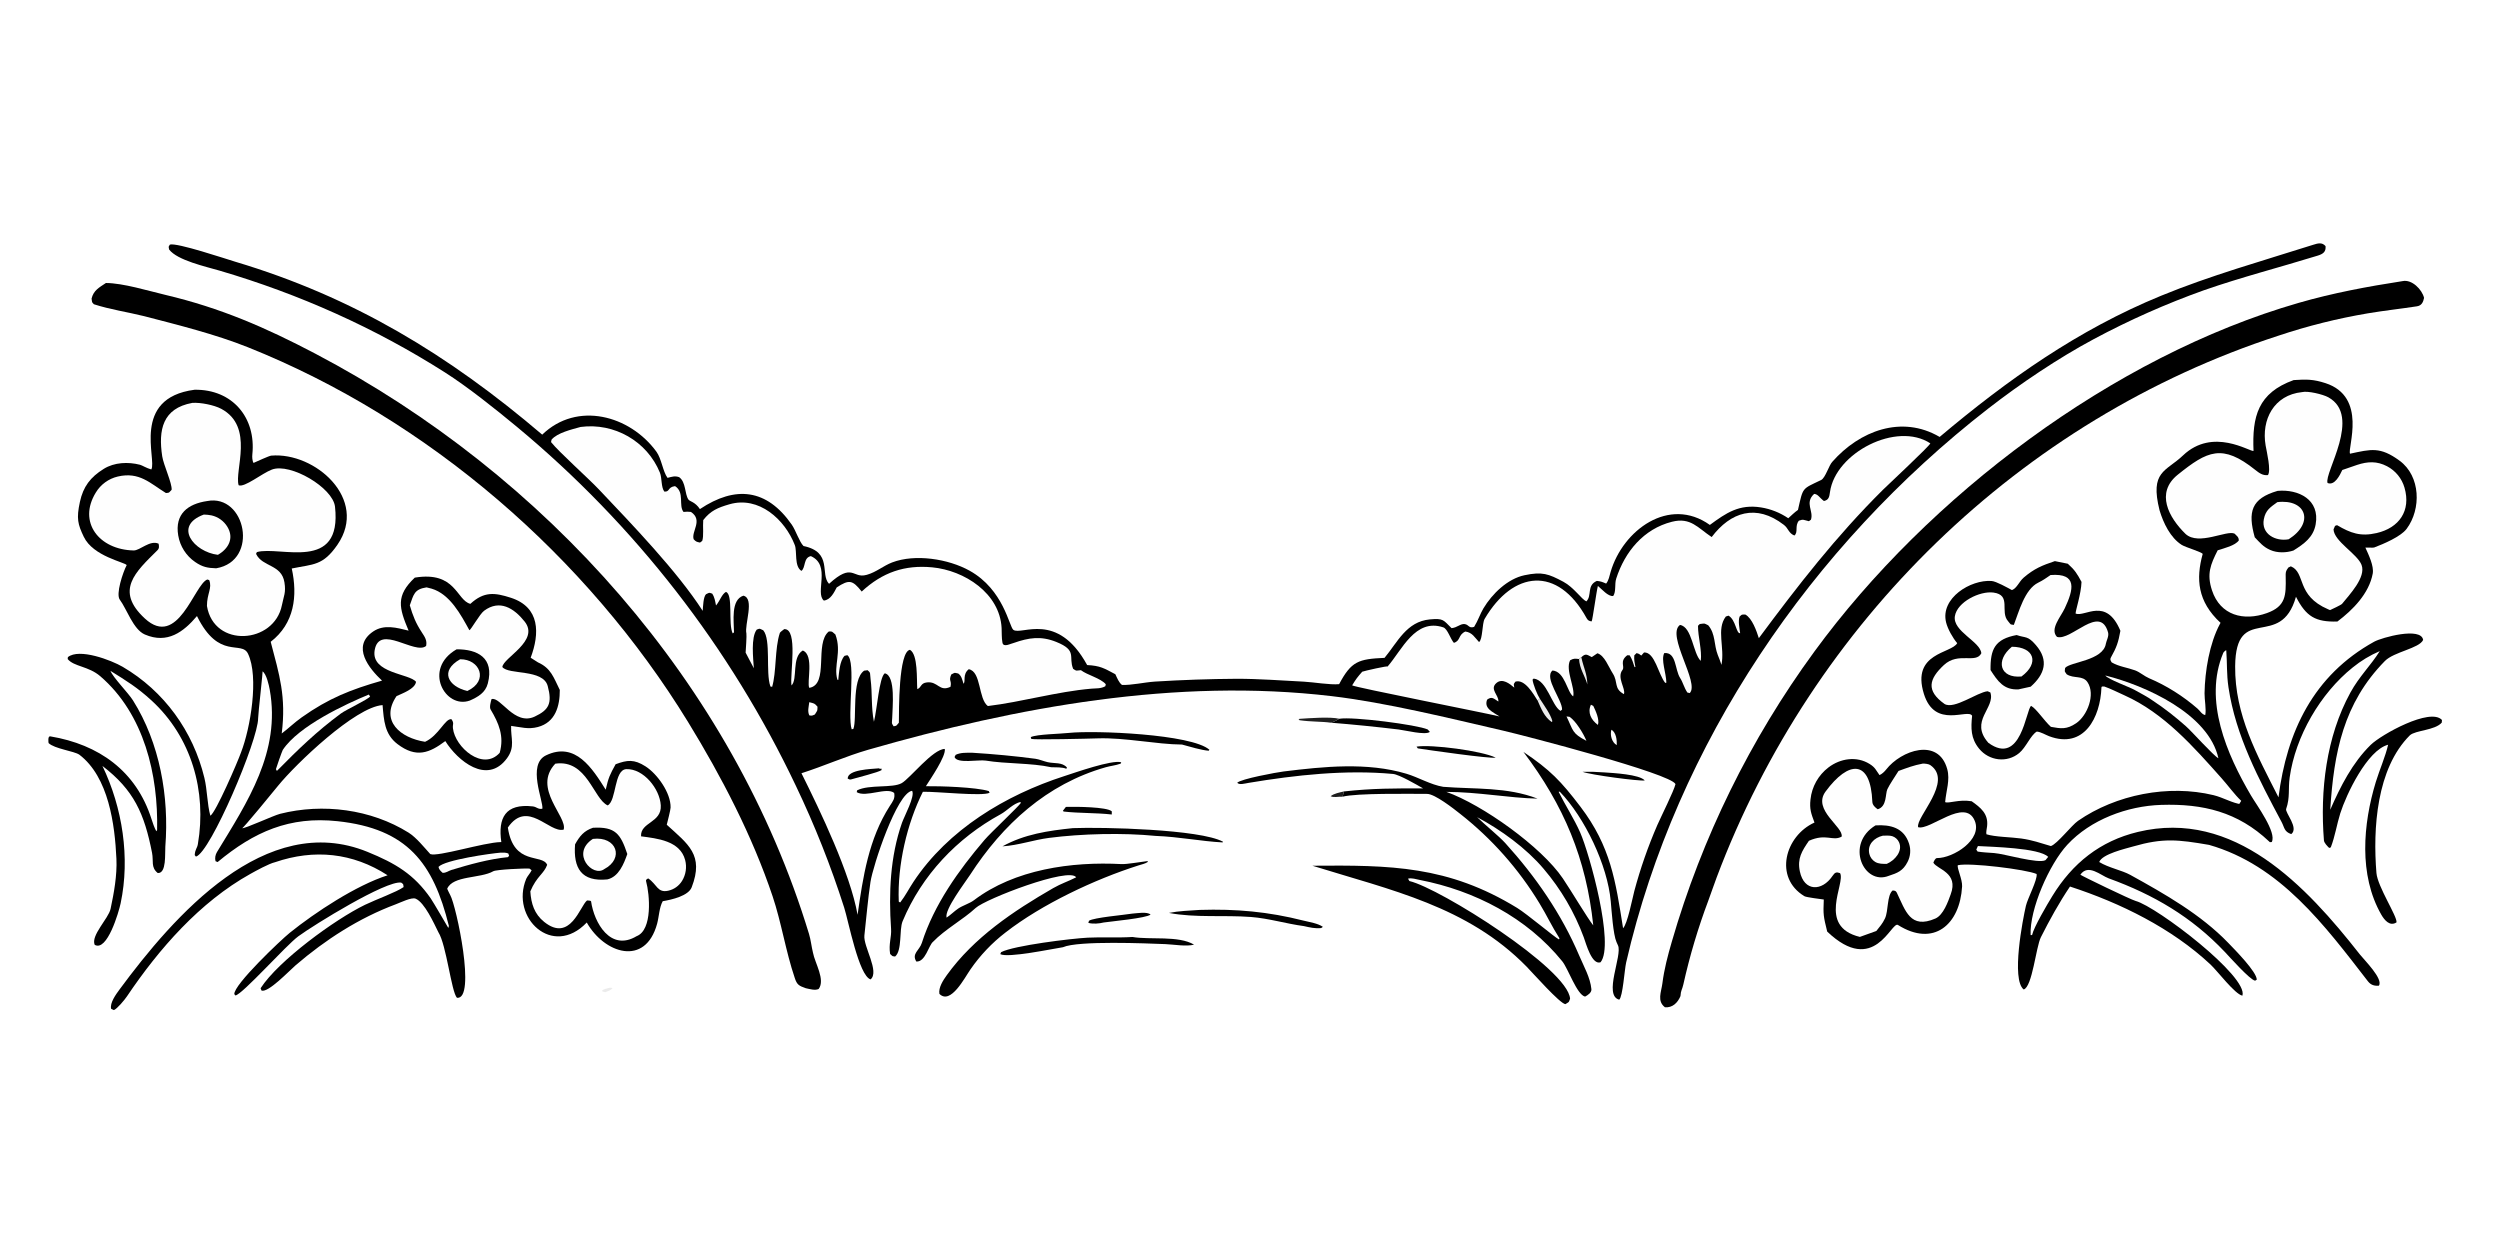
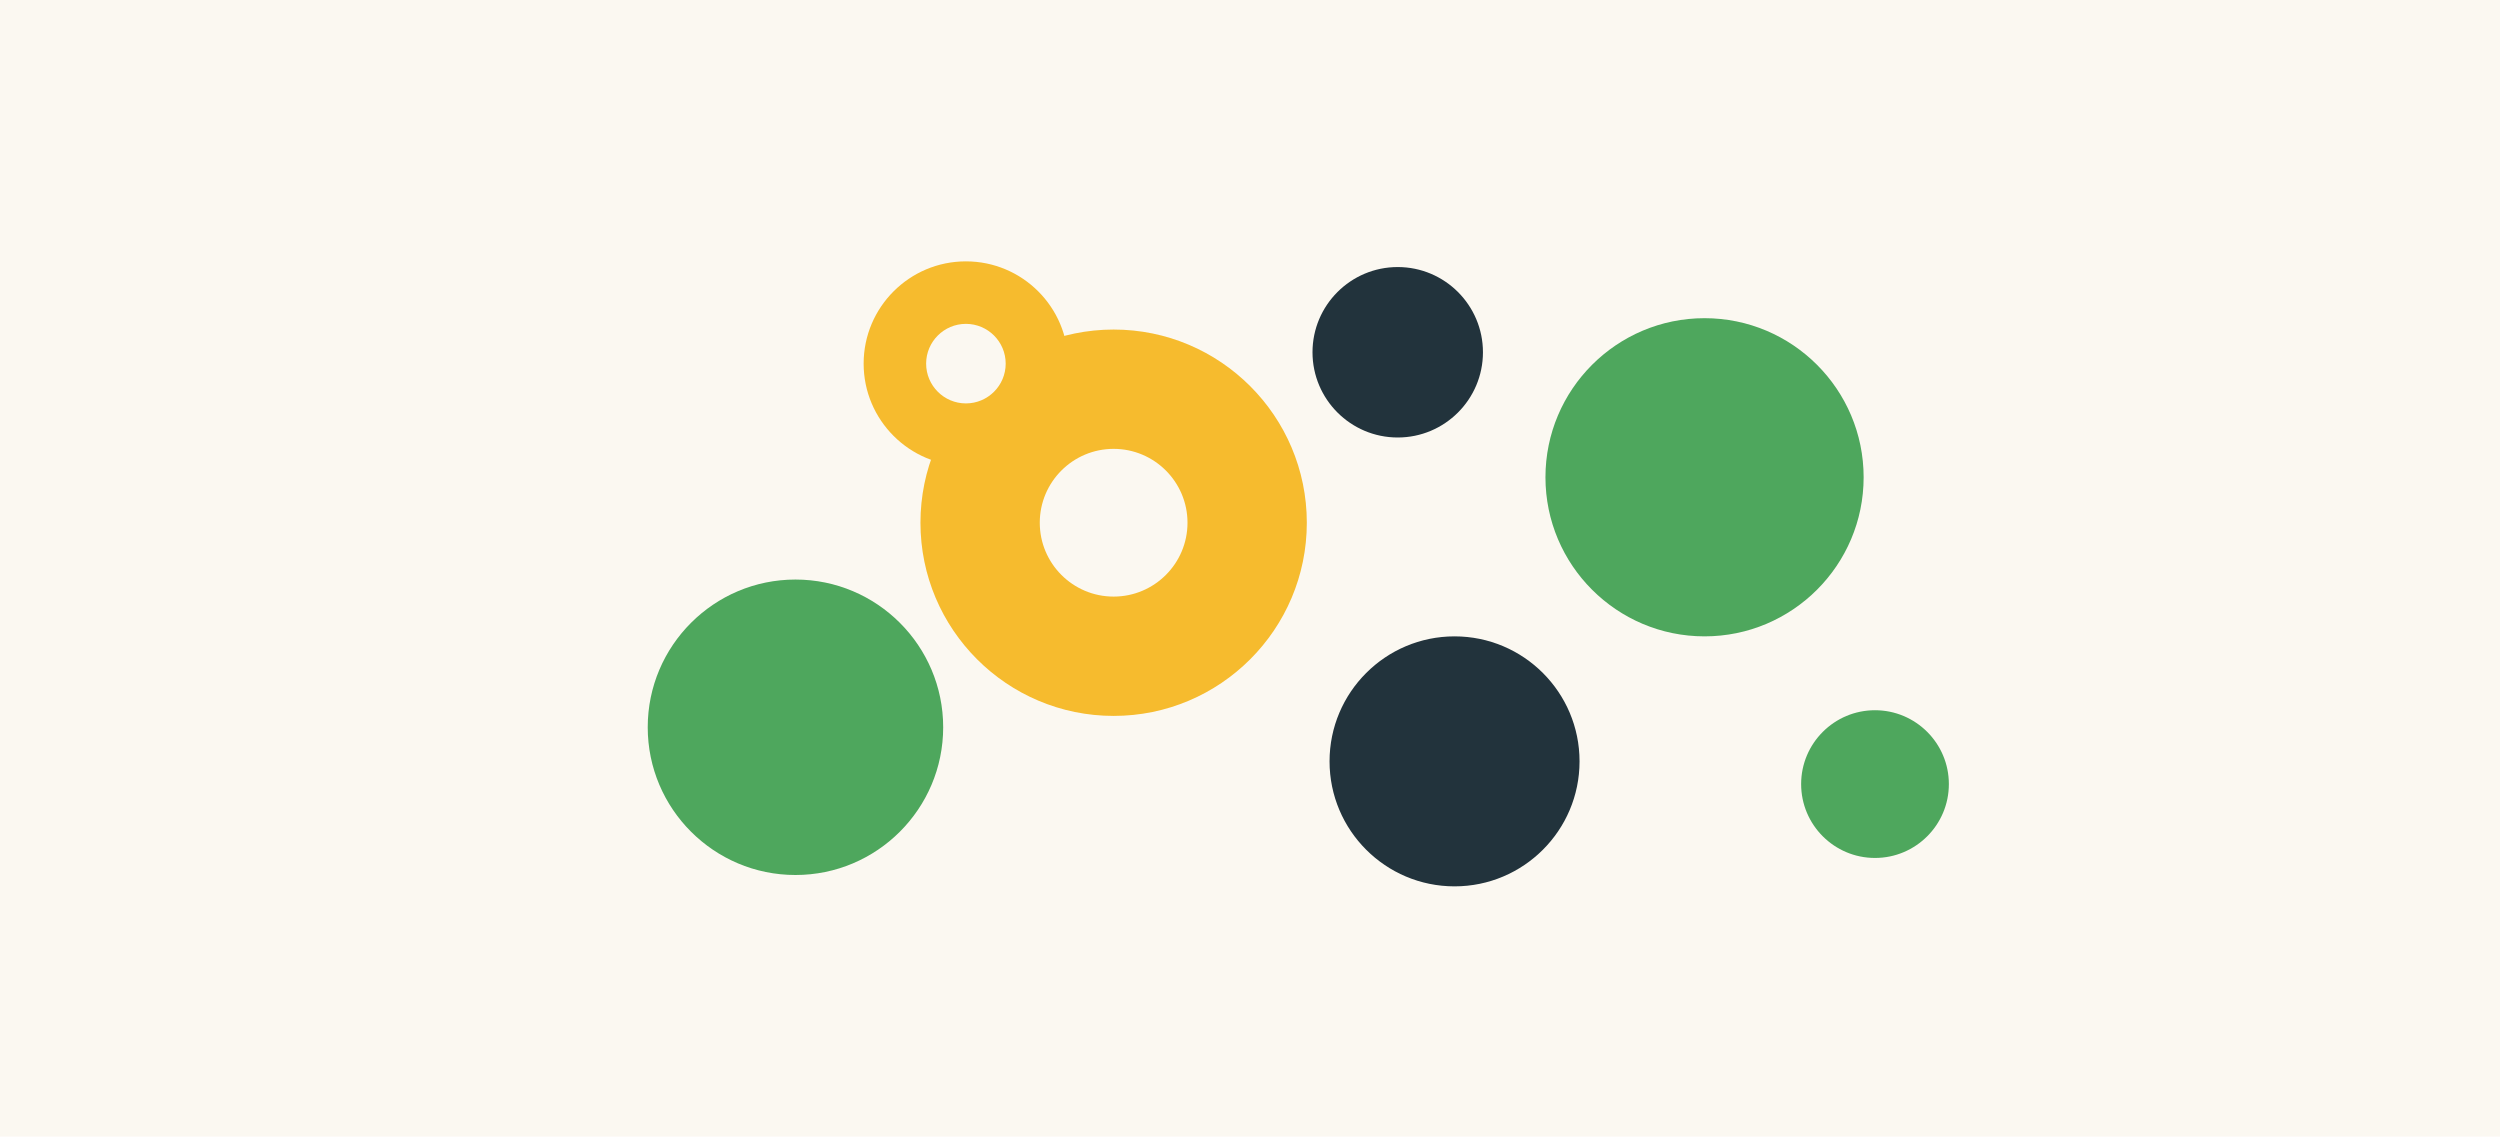
- <svg xmlns="http://www.w3.org/2000/svg" width="2048" height="1024" viewBox="0 0 2048 1024">
-   <path d="M1588.96 357.935C1644.74 310.947 1702.29 270.207 1770.33 242.287C1810.89 225.641 1853.12 213.81 1894.88 200.554C1898.9 199.277 1902.2 198.316 1905.09 201.611C1905.55 206.23 1903.09 208.046 1898.76 209.387C1867.65 219.004 1836.37 226.999 1805.58 237.726C1774.55 248.806 1744.38 262.183 1715.33 277.747C1686.18 293.33 1654.9 314.397 1628.66 334.782C1484 447.171 1373.37 609.174 1332.14 788.489C1330.77 794.459 1329.4 816.551 1326.45 818.938C1313.27 815.502 1329.23 782.483 1325.46 774.479C1325.04 773.574 1324.64 772.665 1324.24 771.752C1321.48 765.559 1320.24 746.206 1319.53 738.357C1316.9 708.858 1298.3 669.843 1277.77 648.538L1276.84 648.67C1282.16 659.495 1289.64 670.966 1294.5 682.017C1302.13 699.336 1322.89 774.101 1311.16 788.302C1304.07 790.754 1299.37 773.266 1297.42 767.851C1289.85 747.375 1278.73 728.391 1264.58 711.769C1250.3 694.843 1229.47 679.747 1210.03 669.399C1216.47 675.706 1227.77 684.788 1233.1 690.632C1258 718.079 1279.19 748.696 1293.73 782.901C1297.42 791.59 1302.78 800.857 1303.68 810.354C1303.94 813.157 1300.65 815.31 1298.48 816.417C1291.83 814.96 1284.65 793.501 1279.83 787.541C1250.84 751.692 1208.01 729.599 1163.2 720.873C1159.98 720.247 1156.5 719.007 1153.45 719.788L1154.58 721.743C1179.88 727.74 1284.61 793.804 1286.21 818.14C1284.89 821.596 1285.81 820.377 1282.38 822.598C1277.92 822.239 1255.73 797.106 1250.57 791.845C1202.12 742.386 1139.56 729.241 1075.08 709.197C1139.21 708.674 1186.21 709.103 1242.85 743.771C1250.99 748.756 1273.71 767.943 1277.11 769.591L1277.52 768.678C1271.33 759.011 1267.02 749.614 1261.16 740.049C1244.1 711.907 1222.11 687.075 1196.23 666.751C1190.61 662.274 1175.39 650.378 1169.11 650.365C1154.09 650.333 1111.53 649.649 1099.83 652.646L1101 648.336C1124.4 645.778 1142.28 645.816 1165.79 645.845C1160.8 642.995 1146.24 634.49 1141.17 634.02C1102.29 630.424 1061.38 634.908 1022.95 641.311C1019.23 641.931 1015.46 643.191 1013.51 641.265C1016.27 638.124 1045.9 632.684 1051.47 631.997C1084.34 627.942 1119.98 624.236 1152.16 633.854C1161.89 636.762 1172.09 642.905 1182.28 644.56C1208.34 646.632 1234.46 644.539 1259.57 654.241C1235.6 653.678 1211.55 648.826 1184.85 648.705C1214.36 659.213 1262.71 693.64 1280.27 719.586C1286.92 729.406 1300.37 752.036 1305.2 758.087C1299.42 703.316 1281.22 660.018 1247.99 615.966C1269.85 630.639 1278.81 639.951 1294.71 660.877C1319.52 693.526 1323.45 721.46 1329.62 760.38C1333.15 757.132 1337.28 735.886 1338.83 729.95C1343.77 711.494 1350.07 693.43 1357.68 675.905C1360.77 668.876 1371.32 647.801 1372.56 642.35C1369.16 633.815 1248.75 602.567 1231.38 598.552C1187.5 588.407 1135.51 575.543 1090.87 570.271C963.645 555.246 833.385 579.117 711.34 614.164C693.032 619.441 674.758 627.618 656.553 633.438C672.047 664.549 696.559 715.519 702.523 749.389C706.953 718.368 711.59 687.297 728.895 660.301C731.341 656.486 733.404 654.214 732.516 649.588C726.474 644.536 709.343 653.527 701.837 648.953L702.167 647.436C712.001 642.451 731.181 645.846 738.71 641.522C745.513 637.616 764.2 613.572 773.97 613.532C775.074 619.518 762.141 638.22 758.482 644.056C770.16 643.898 799.58 644.827 810.006 648.047L810.691 649.441C804.792 652.512 767.297 648.319 756.022 648.626C743.008 674.633 735.08 708.599 736.263 738.413C736.284 738.937 736.998 739.047 737.482 739.257C741.783 733.686 744.475 728.198 748.297 722.424C776.614 679.645 823.735 651.322 871.809 635.811C880.867 632.888 910.83 622.271 918.503 624.449L918.1 625.545C913.64 627.155 910.221 627.281 905.865 628.518C857.577 642.229 821.391 675.398 794.637 716.75C790.5 723.144 773.559 745.167 775.433 751.723C778.89 749.434 781.589 746.602 784.895 744.329C788.545 741.818 794.4 740.086 797.793 737.506C831.124 712.165 877.866 705.675 918.784 707.867C922.967 708.091 934.785 706.001 940.004 705.404L940.367 706.057C938.161 707.545 935.267 708.124 932.714 708.935C896.908 720.308 853.542 740.674 823.631 763.958C812.573 772.469 802.909 782.652 794.988 794.14C790.343 800.734 778.788 823.439 769.561 814.178C768.646 809.085 772.657 802.971 775.668 798.787C797.843 767.977 830.263 746.292 862.735 727.576C869.345 723.767 875.266 721.972 881.594 718.699C875.995 709.961 807.276 736.385 799.255 743.822C789.104 753.235 774.142 761.293 764.337 771.526C760.843 774.265 758.068 788.246 750.646 787.68C746.63 781.233 753.242 778.512 755.16 772.47C765.088 741.205 785.39 712.808 806.503 688.069C811.468 682.217 834.57 660.652 836.464 657.527L835.217 656.929L836.323 656.877C829.775 658.286 825.302 664 819.676 667.067C783.978 686.525 755.124 716.993 739.415 754.685C736.499 761.681 739.191 778.671 733.266 783.585C730.504 783.19 731.568 783.606 729.194 781.498C727.824 773.217 730.449 767.864 729.969 760.88C727.969 731.772 729.198 701.822 738.891 674.083C740.795 668.633 749.829 652.145 747.193 647.821C734.759 649.508 715.14 709.029 713.094 722.503C711.07 735.829 709.625 752.588 708.108 766.33C707.114 775.33 720.759 795.973 713.176 802.323C703.565 799.39 695.066 754.526 691.582 743.597C680.686 709.453 667.459 676.097 651.995 643.764C598.127 530.259 520.126 429.884 423.442 349.65C406.228 335.392 383.326 317.057 364.492 305.075C307.085 268.555 245.171 240.905 179.916 221.711C168.716 218.416 145.279 213.309 138.542 204.402C138.08 201.578 137.84 202.637 139.183 200.368C144.945 198.601 184.997 212.1 192.735 214.411C289.347 243.267 367.591 290.784 444.185 356.064C472.661 328.463 515.967 340.2 537.717 370C541.948 375.797 542.941 386.136 546.832 391.464C550.52 390.559 552.773 389.641 556.34 390.881C562.021 394.851 560.826 404.707 563.966 409.228C565.106 410.868 569.454 411.087 573.365 417.049C602.44 397.631 628.054 400.345 648.574 429.726C651.932 434.533 654.748 443.783 658.227 447.305C682.361 452.31 671.604 470.425 679.143 478.275C698.667 460.486 698.364 474.149 709.739 470.967L710.335 470.806C717.751 468.731 723.689 463.48 730.805 460.756C749.709 453.521 776.898 457.847 794.236 467.481C822.298 483.073 826.701 513.387 830.129 515.955C836.662 520.85 866.093 500.068 890.595 544.811C901.391 545.392 904.37 547.393 913.693 552.329C915.142 555.366 916.528 559.1 919.097 561.071C926.831 561.443 937.311 558.948 946.105 558.355C968.386 556.969 990.702 556.203 1013.03 556.057C1031.17 556.029 1049.91 557.489 1068.04 558.405C1076.17 558.816 1089.58 561.199 1097.01 560.46C1107.01 541.666 1112.82 539.879 1134.22 538.916C1144.88 526.051 1152.21 509.201 1171.32 507.422C1182.65 506.367 1182.29 507.937 1189.12 514.589C1193.94 514.097 1196.39 510.769 1199.92 511.254C1203.3 511.717 1203.33 515.071 1207.62 513.517C1210.87 508.288 1212.57 502.787 1215.22 498.373C1222.36 486.485 1234.93 474.161 1248.89 471.223C1263.46 468.156 1268.52 470.088 1280.7 476.579C1289.36 481.193 1295.49 490.858 1299.54 492.657C1304.38 487.906 1299.57 479.639 1308.15 475.87C1311.74 476.299 1312.47 476.682 1315.75 478.081C1317.91 475.386 1318.45 471.837 1319.41 468.551C1329.36 434.405 1367.28 406.174 1400.71 430.027C1414.13 420.143 1424.76 412.854 1442.63 415.679C1450.63 416.969 1458.25 419.995 1464.95 424.546C1467.28 422.437 1470.38 419.444 1472.89 417.733C1477.23 398.721 1475.94 400.921 1491.86 393.233C1495.37 391.538 1498.22 381.165 1501.09 378.24C1523.26 353.055 1557.79 339.662 1588.96 357.935Z" />
-   <path fill="#FEFEFE" d="M475.663 349.756C503.054 346.139 530.09 361.369 540.613 387.245C542.369 391.563 541.495 399.401 544.272 402.737C548.963 402.966 546.754 399.083 553.003 398.226C561.053 403.383 555.663 414.069 559.947 419.381C562.604 419.101 563.377 419.115 566.038 419.376C576.165 426.215 566.097 435.373 568.256 441.773C570.218 443.828 570.641 443.884 573.447 444.476L575.251 443.12C576.655 439.222 575.605 431.406 576.085 426.061C582.094 418.35 587.953 415.886 597.572 413.102C621.652 406.13 642.967 425.506 651.096 446.506C653.128 451.755 650.482 463.897 656.509 467.671C660.143 464.986 657.984 456.883 664.258 455.571C681.056 463.095 667.34 485.761 674.911 491.997C680.448 491.28 683.133 485.604 685.459 481.187C695.678 474.579 698.307 475.073 705.909 484.599C722.955 468.776 741.216 462.667 763.583 464.755C790.098 467.23 819.025 486.035 820.516 514.425C820.725 518.415 820.459 522.544 821.209 526.479C822.021 530.741 828.005 527.142 830.388 526.724C842.876 522.332 852.754 520.807 865.353 525.887C882.752 532.902 875.082 537.948 879.115 547.892C882.154 549.95 881.136 549.373 885.485 549.01C890.672 553.012 901.441 555.462 905.862 560.516L905.492 562.158C901.748 564.258 898.095 563.807 893.893 564.171C865.687 566.617 837.048 575.026 809.24 578.386C801.321 572.493 803.945 550.066 793.602 548.221C788.271 552.458 791.334 558.192 789.309 560.107C788.261 556.826 787.726 553.652 784.978 551.745C781.286 550.982 782.802 550.808 779.28 552.526C776.86 558.114 779.838 557.115 778.657 562.62C769.434 567.018 768.478 557.995 759.371 559.017C753.867 559.634 755.019 563.24 751.429 564.532C750.856 556.82 752.149 536.199 745.432 532.328C736 533.876 736.461 582.431 736.358 592.055C733.958 594.745 734.928 594.48 732.051 594.988C730.056 592.04 730.719 592.542 730.89 588.246C731.053 580.074 733.974 553.465 724.815 551.573C720.234 554.85 718.433 581.706 715.924 591.273C713.497 578.927 714.75 568.351 713.149 556.035C712.562 551.517 713.473 551.229 710.741 549.038L707.891 549.419C697.26 556.861 702.275 589.295 699.061 597.144L697.705 597.428C693.972 586.012 701.515 541.761 694.151 536.721L691.852 537.255C687.758 541.671 687.372 551.027 686.699 557.039L685.981 556.802C682.644 545.126 689.774 534.278 684.356 519.781C681.294 517.281 682.227 517.241 679 517.272C666.928 526.9 679.457 560.738 662.973 563.49C660.69 559.28 667.192 536.59 657.627 532.902C648.283 538.482 653.688 556.341 648.397 561.524C646.952 552.583 654.036 514.791 642.438 515.38C641.696 515.91 639.077 517.822 638.856 518.482C634.563 531.289 636.196 550.611 632.456 562.946C631.682 561.586 631.428 563.178 631.073 562.173C627.083 550.894 631.783 523.994 625.256 516.347C621.665 514.736 623.021 514.738 619.962 515.752C614.986 522.006 617.054 539.516 617.545 547.434L610.817 534.637C610.962 532.473 611.792 520.418 611.444 518.93C609.746 511.665 618.455 490.22 608.963 487.983C598.502 491.408 601.261 509.026 601.3 518.038L600.234 518.894C596.366 511.407 600.795 486.772 594.67 484.899C591.218 486.881 589.853 492.107 586.556 496.012C585.815 492.399 585.469 489.357 583.428 486.287C580.311 485.357 581.653 485.299 578.346 486.804C576.086 489.139 575.991 496.769 575.648 500.423C554.85 468.051 517.358 429.156 490.664 400.979C481.767 391.587 457.971 370.404 451.42 362.164L451.828 360.178C456.441 354.576 468.482 351.74 475.663 349.756Z" />
-   <path fill="#FEFEFE" d="M1308.99 479.986C1312.4 482.771 1317.24 488.71 1321.53 488.265C1324.06 484.655 1322.55 478.502 1323.99 474.032C1331.1 451.931 1346.46 433.296 1369.65 427.429C1384.94 423.562 1390.79 432.369 1402.2 439.962C1417.68 419.492 1438.62 412.41 1461.36 429.973C1465.15 432.901 1465.13 436.753 1469.96 438.699C1473.31 436.025 1470.07 430.848 1473.66 426.551C1477.4 425.154 1477.23 425.899 1481.85 426.969L1483.52 425.745C1485.97 418.589 1478.13 411.993 1486.15 404.595C1489.4 404.842 1490.4 407.646 1494.17 410.432C1498.17 409.529 1498.56 407.064 1499.12 403.089C1503.6 370.839 1553.79 345.065 1581.33 363.199C1580.63 365.505 1546.68 397.083 1542.44 401.296C1503.98 439.499 1473 479.453 1440.84 522.783C1439.01 516.981 1435.32 506.394 1429.77 503.432C1426.28 503.557 1427.48 503.049 1425.08 505.1C1423.74 508.836 1424.98 514.568 1425.53 518.7C1422.26 519.312 1422.04 507.716 1415.97 504.334L1413.81 505.052C1405.83 515.583 1413.07 530.362 1410.22 544.658C1409.27 541.585 1408.36 539.462 1407.2 536.527C1403.95 528.306 1405.5 519.404 1399.38 512.235C1395.41 510.31 1396.97 510.718 1392.44 511.202C1391.96 511.681 1391.48 512.159 1391 512.638C1390.96 521.742 1394.35 532.528 1393.27 541.407C1386.91 535.487 1386.2 513.43 1376.23 511.956C1364.69 520.222 1392.64 559.665 1384.21 567.779L1382.28 567.311C1379.59 563.335 1378.63 558.879 1376.45 555.562C1371.91 548.671 1373.48 534.081 1363.37 534.995C1360.5 540.505 1364.89 551.074 1365.09 559.217L1364.16 559.438C1358.52 552.558 1355.66 533.989 1346.79 534.498L1344.54 537.031C1342.82 535.687 1342.75 535.6 1340.68 535.027L1338.82 536.862C1338.5 540.607 1339.06 542.745 1339.73 546.418L1339.04 546.492C1337.86 542.929 1337.08 540.026 1335.03 536.862L1333.08 536.769C1326.42 541.835 1331.32 546.019 1329.12 548.841C1324.25 555.102 1331.98 564.196 1330.31 568.642C1321.75 563.917 1325.86 558.99 1321.14 551.62C1317.72 546.27 1314.48 536.981 1308.6 535.156L1303.98 538.3C1299.78 536.134 1298.99 535.119 1295.42 538.405L1293.56 539.873C1290.24 539.533 1289.2 539.219 1286.22 540.942C1282.2 548.92 1290.51 563.499 1288.76 570.486C1283.74 567.074 1282 550.043 1271.81 549.272C1264.59 555.363 1279.81 573.151 1279.66 581.268L1278.39 582.367C1271.15 578.188 1267.37 557.078 1256.36 555.892L1255.47 556.75C1255.83 560.542 1259.39 569.228 1261.44 572.414L1259.62 573.925C1255.98 568.236 1249.2 556.214 1241.48 558.362C1239.66 560.934 1240.01 559.668 1240.5 563.302C1236.93 560.288 1230.85 555.276 1225.92 559.483C1219.92 564.605 1228.09 569.592 1227.44 574.681C1223.5 572.173 1222.13 570.297 1218.25 573.147C1215.44 580.343 1222.87 583.232 1228.39 586.905C1216.43 583.985 1109.35 562.961 1107.68 561.443C1110.73 556.395 1112.03 554.673 1115.95 550.256C1117.63 549.604 1137.53 545.096 1136.67 546.073C1148.52 532.528 1159.31 506.274 1182.34 513.932C1185.85 515.099 1188.22 523.515 1191.03 526.629C1196.71 524.845 1194.32 520.181 1200.4 517.346C1206.15 518.126 1208.11 522.268 1211.62 525.958C1214.7 523.991 1214.06 510.66 1216.24 506.955C1239.48 467.489 1275.93 463.102 1299.76 506.421C1300.77 508.262 1301.89 508.856 1303.88 509.04C1304.74 507.44 1307.64 485.353 1308.99 479.986Z" />
-   <path fill="#FEFEFE" d="M1283.27 586.909L1285.74 587.204C1290.85 590.512 1297.32 601.155 1299.6 606.896C1287.54 600.629 1288.99 598.621 1283.27 586.909Z" />
-   <path fill="#EBEBEB" d="M1261.44 572.414C1264.75 577.646 1270.35 585.197 1271.72 590.79L1271.16 591.499C1264.99 587.193 1262.56 580.589 1259.62 573.925L1261.44 572.414Z" />
-   <path fill="#FEFEFE" d="M1303.28 577.31L1305.22 578.285C1307.19 582.32 1310.49 589.525 1309.01 593.869C1303.4 589.744 1300.33 583.759 1303.28 577.31Z" />
-   <path fill="#FEFEFE" d="M662.944 575.237C667.13 576.31 667.208 576.055 669.699 578.929C669.561 582.976 669.738 581.653 667.526 585.308C665.377 586.23 665.123 586.516 662.962 586.027C661.382 582.481 662.45 579.534 662.944 575.237Z" />
-   <path fill="#EBEBEB" d="M1295.42 538.405L1295.56 539.033C1297.44 547.527 1300.05 551.415 1300.38 560.777L1300.19 560.117C1297.99 552.947 1293.99 547.805 1293.56 539.873L1295.42 538.405Z" />
-   <path fill="#FEFEFE" d="M1320.07 597.787C1323.99 600.057 1324.64 606.35 1324.46 610.43C1320.43 608.25 1318.74 602.02 1320.07 597.787Z" />
-   <path d="M1878.96 311.368C1889.64 310.644 1895.18 310.701 1904.93 313.839C1939.67 325.019 1922.89 367.021 1925.15 371.672C1942.32 368.034 1949.74 365.651 1965.79 377.446C1983.01 390.108 1983.6 417.024 1971.51 433.226C1966.72 439.638 1952.47 445.659 1944.9 448.513C1944.11 448.81 1939.4 448.471 1937.72 448.612C1940.34 454.353 1944.86 463.742 1943.75 469.83C1940.75 486.209 1927.45 499.645 1914.79 509.166C1896.92 509.645 1889.19 505.198 1880.86 488.856C1868.27 533.292 1831.52 493.293 1831.04 545.783C1830.67 585.669 1849 618.572 1866.54 653.158C1873.31 599.616 1894.99 553.269 1944.93 525.682C1951.16 522.242 1983.5 513.305 1985.03 524.241C1981.83 531.201 1961.14 533.92 1953.69 541.504C1919.71 576.129 1911.91 616.428 1908.93 663.389C1917.25 644.287 1927.1 624.865 1942.11 610.17C1950.68 601.78 1990.92 579.365 2000.45 589.804L2000.29 591.961C1994.75 598.358 1978.83 598.171 1974.2 602.327C1946.81 629.562 1943.8 678.953 1946.78 715.17C1947.7 726.328 1963.99 750.828 1963.22 755.608C1957.78 759.156 1953.38 753.872 1950.71 749.204C1932.19 716.824 1935.75 675.064 1946.28 640.558C1949.25 630.833 1954.24 619.465 1956.35 610.083C1939.3 614.44 1921.97 650.937 1917.13 666.35C1914.31 675.345 1912.89 685.092 1909.38 694.173L1908.05 694.637C1906.53 693.106 1903.93 690.574 1903.76 688.404C1900.53 647.703 1905.56 603.665 1925.39 567.463C1932.81 553.922 1942.07 545.285 1949.51 533.386C1941.54 536.808 1934.08 541.318 1927.34 546.788C1900.81 568.058 1880.4 603.227 1875.7 636.883C1874.35 646.57 1876.15 653.093 1872.81 662.699C1871.78 665.659 1883.44 678.249 1877 683.304C1871.09 681.296 1871.55 678.024 1869.05 673.329C1850.46 638.365 1831.48 602.844 1825.58 563.146C1823.92 551.989 1824.59 543.414 1823.75 532.734L1823.26 532.826C1822.51 533.39 1821.6 534.104 1821.24 534.974C1804.98 573.785 1824.2 617.932 1844 651.649C1848.69 659.639 1865.3 681.987 1861.01 689.816L1859.47 689.908L1858.78 689.262C1833.16 665.105 1804.72 658.275 1770.43 659.365C1742.66 660.248 1712.59 671.421 1693.53 692.027C1678.8 707.949 1662.55 744.838 1663.48 765.996L1664.68 766.01C1666.02 759.664 1677.11 740.791 1681.25 734.079C1697.79 707.076 1720.47 688.971 1751.33 681.524C1830.17 662.498 1889.26 725.836 1933.2 781.869C1936.82 786.489 1952.63 802.036 1948.78 807.472C1945.07 807.79 1942.2 806.966 1939.77 803.826C1904.4 758.141 1868.03 708.819 1809.69 692.134C1784.14 687.758 1771.97 686.335 1747.31 693.463C1741.12 695.253 1722.11 699.607 1719.67 706.164C1727.51 710.951 1738.25 712.911 1745.09 716.692C1773.38 732.325 1802.92 749.065 1825.49 772.523C1830.81 778.049 1848.77 796.167 1848.75 802.541L1847.39 803.371C1843.31 802.884 1826.26 783.686 1822.5 779.73C1795.33 751.089 1764.31 732.94 1727.44 719.549C1720.87 717.164 1710.67 707.289 1704.23 716.56C1704.95 717.361 1745.43 736.972 1749.57 738.077C1766.73 742.659 1842.15 800.085 1836.97 815.654C1830.78 814.415 1816.62 795.52 1810.81 790.091C1779.09 760.424 1737.32 739.812 1695.73 726.246C1686.77 739.553 1679.12 753.441 1671.89 767.772C1667.84 775.789 1664.9 808.449 1657.81 810.589C1647.44 802.323 1657.12 752.877 1659.63 742.036C1661.04 735.937 1669.2 720.769 1668.4 715.979C1659.9 712.217 1613.56 706.523 1603.85 708.794C1603.05 711.341 1607.61 720.158 1607.36 726.119C1605.59 757.415 1584.12 776.187 1554.78 757.728C1549.41 754.352 1535.41 799.954 1496.84 763.144C1493.78 750.584 1493.5 749.614 1494.04 736.889C1491.52 736.509 1479.76 735.12 1478.19 734.171C1452.87 718.935 1462.3 684.749 1486.42 673.838C1483.75 666.527 1482.23 662.908 1483.16 654.856C1484.26 644.47 1489.59 634.996 1497.9 628.669C1507.62 621.254 1520.95 619.23 1531.53 625.803C1536.27 628.747 1536.68 630.799 1539.69 634.955C1541.61 634.191 1543.8 632.118 1545.14 630.392C1557.39 614.648 1587.95 603.897 1595.16 629.999C1597.66 639.028 1594.26 647.572 1593.47 657.109C1596.83 658.389 1604.42 654.665 1615.2 656.387C1622.48 661.579 1628.96 666.556 1627.84 676.775C1627.62 678.818 1626.84 681.752 1627.28 683.433C1634.33 685.68 1647.73 685.748 1655.83 686.909C1665.37 688.277 1670.91 690.417 1680.1 693.09C1685.35 691.304 1697.01 676.11 1702.32 672.43C1733.42 650.885 1776.44 642.467 1813.3 651.39C1821.38 653.346 1828.72 657.978 1836.23 658.889L1834.41 658.61L1836.01 656.061C1830.51 650.859 1825.4 643.697 1820.05 637.685C1796.93 611.677 1772.69 584.099 1740.31 569.597C1735.67 567.52 1728.8 564.08 1723.93 562.409C1723.19 562.491 1721.55 561.923 1721.5 563.219C1720.61 587.691 1707.32 613.919 1678.63 603.096C1675.72 601.996 1671.89 599.59 1668.54 599.296C1663.38 602.389 1659.8 612.186 1654.12 616.903C1644.09 625.239 1629.4 623.238 1621.31 613.345C1614.36 604.833 1614.52 596.498 1615.55 586.346C1612.27 580.081 1585.09 597.592 1576.04 568.38C1565.55 534.528 1598.76 535.422 1603.34 526.872C1599.72 522.652 1595.57 515.264 1594.24 509.876C1589.35 490.066 1614.25 474.686 1631.51 475.943C1635.36 476.224 1644.52 481.459 1648.19 483.41C1652.36 481.782 1654.01 476.412 1657.84 473.148C1666.46 465.8 1672.82 463.209 1683.35 459.666L1693.95 461.812C1699.82 467.061 1701.58 470.027 1705.18 476.692C1704.89 486.542 1700.06 500.742 1700.35 502.661C1708.01 505.704 1725.31 488.726 1737.03 516.749C1735.38 526.069 1733.87 530.427 1729.27 538.562C1728.29 540.306 1729.02 541.101 1729.88 542.616C1735.73 546.07 1742.77 546.856 1749.11 549.178C1752.95 550.603 1756.84 554.051 1760.47 555.581C1774.76 561.6 1788.49 570.293 1800.16 580.465C1802.53 582.527 1803.56 585.073 1806.52 585.809C1807.54 581.533 1805.87 572.915 1805.96 567.928C1806.26 549.79 1809.97 527.121 1818.58 511.115L1819.07 510.223C1800.09 492.712 1798.86 474.169 1804.42 453.898C1804.8 452.53 1790.54 448.449 1787.25 446.37C1777.96 440.489 1772.21 428.406 1769.11 418.072C1761.03 385.813 1774.25 386.479 1788.3 373.11C1812.84 349.755 1843.06 370.231 1846.09 369.403C1844.89 341.058 1849.73 321.924 1878.96 311.368Z" />
-   <path fill="#FEFEFE" d="M1885.81 321.223C1890.48 320.022 1903.01 323.05 1907.36 325.455C1935.11 340.803 1903.71 387.364 1906.73 395.668C1912.6 398.124 1916.9 389.09 1918.82 385.014C1922.86 383.577 1926.91 382.184 1930.97 380.834C1939.52 378.025 1947.13 377.607 1955.43 381.932C1962.4 385.573 1967.58 391.91 1969.76 399.47C1975.28 418.47 1965.28 432.448 1946.98 436.673C1933.75 439.727 1925.69 436.772 1914.5 430.216L1912.87 430.793L1911.63 433.674C1912.05 443.48 1931.13 453.71 1934.59 462.792C1938.44 472.87 1924.62 487.214 1918.62 494.663C1917.88 495.577 1910.2 499.128 1908.77 499.795C1908.25 499.578 1907.72 499.358 1907.2 499.134C1880.63 487.726 1889.13 469.219 1876.67 463.931L1874.58 464.96C1872.28 468.111 1872.38 468.78 1872.44 472.695C1872.71 487.672 1872.66 496.649 1857.05 502.241C1838.04 509.048 1818.85 504.18 1812.07 483.625C1807.62 470.162 1810.83 462.473 1816.73 450.812C1821.97 449.098 1831.16 446.971 1834.09 442.617C1833.75 439.639 1833.03 439.777 1830.6 437.174C1824.29 433.956 1801.19 447.313 1790.41 437.4C1776.65 423.985 1765.55 403.707 1784.05 388.85C1808.38 369.31 1820.43 363.295 1847.59 385.01C1850.72 387.508 1853.78 389.738 1857.91 389.184C1860.57 385.254 1856.95 370.391 1856 364.936C1852.34 343.809 1862.76 323.602 1885.81 321.223Z" />
-   <path d="M1865.84 402.115C1882.97 400.614 1900.66 409.276 1896.98 429.626C1895.07 440.218 1887.32 445.652 1878.76 451C1872.91 452.922 1865.54 453.105 1859.87 450.565L1859.28 450.296C1854.04 447.946 1851.02 444.278 1847.09 440.148C1841.25 419.219 1844.21 408.374 1865.84 402.115Z" />
-   <path fill="#FEFEFE" d="M1865.58 411.359C1889.14 408.483 1896.26 428.223 1874.89 441.766C1864.25 443.776 1852.18 437.508 1854.54 425.294C1855.98 417.851 1859.88 415.548 1865.58 411.359Z" />
-   <path fill="#FEFEFE" d="M1575.16 625.533C1576.77 625.49 1579.89 625.797 1581.26 626.74C1600.55 640.024 1569.1 669.527 1571.34 677.645C1581.22 680.529 1609.57 653.124 1617.68 672.298C1624.25 687.823 1600.06 703.032 1586.83 702.933C1585.33 702.922 1584.28 705.507 1583.81 706.706C1586.89 712.28 1604.76 714.73 1598 732.665C1595.83 738.811 1591.91 749.661 1585.48 752.454C1564.85 761.421 1560.99 746.055 1553.84 731.243C1553.03 729.56 1551.96 729.656 1550.47 729.463C1545.7 733.399 1547.08 746.307 1544.16 752.427C1542.14 756.648 1539.97 759.07 1537.08 762.665L1523.59 767.513C1488.31 758.941 1512.08 723.556 1507.39 715.276C1504.37 714.197 1503.21 714.55 1501.13 717.637C1492.66 730.248 1477.91 730.65 1474.42 713.781C1472.24 703.261 1476.09 697.225 1481.87 688.773C1496.11 682.449 1501.13 689.419 1508.67 685.381C1510.52 677.531 1484.4 663.539 1495.49 648.454C1514.46 622.65 1532.47 622.014 1533.82 656.867C1533.93 659.539 1536.22 661.586 1538.25 662.954C1545.88 660.591 1544.31 650.63 1546.13 646.504C1547.52 643.376 1553.2 634.795 1555.26 631.57C1562.52 628.943 1567.59 626.963 1575.16 625.533Z" />
-   <path d="M1536.41 676.157C1548.55 675.379 1559.71 677.996 1563.91 691.172C1565.53 696.158 1565.05 701.586 1562.61 706.219C1558.85 713.492 1554.37 715.178 1547.22 717.504C1526.86 725.612 1511.18 691.601 1536.41 676.157Z" />
-   <path fill="#FEFEFE" d="M1542.44 684.587C1544.63 684.55 1548.1 684.314 1550.12 684.984C1552.54 685.777 1554.53 687.528 1555.62 689.829C1559.1 697.222 1552.17 704.871 1545.66 707.671C1542.41 707.707 1538.98 707.788 1536.1 706.037C1533.73 704.582 1532.02 702.242 1531.37 699.532C1529.51 691.843 1535.39 686.191 1542.44 684.587Z" />
-   <path fill="#FEFEFE" d="M1679.81 471.069C1702.11 469.352 1698.64 483.007 1691.46 498.3C1688.17 505.316 1679 515.455 1685.08 521.735C1696.63 525.361 1720.36 494.53 1726.94 518.112C1727.79 521.171 1725.51 524.96 1725.13 527.301C1722.91 541.289 1695.66 542.211 1691.74 547.193C1691.38 550.764 1691.04 549.38 1693.05 552.381C1698.88 556.167 1706.13 552.972 1710.08 558.856C1716.77 568.821 1709.98 586.248 1700.78 592.471C1693.05 597.701 1688.36 596.924 1680.1 595.435C1674.53 590.41 1668.29 580.668 1663.88 578.246C1659.65 581.341 1655.72 628.035 1628.88 608.537C1612.98 590.564 1634.83 580.01 1630.5 567.248L1628.25 566.269C1619.69 567.134 1600.97 581.379 1593.01 576.72C1577.53 565.761 1580.28 556.158 1592.42 544.815C1604.26 533.76 1618.6 544.017 1623.1 535.167C1622.4 525.571 1599.44 517.171 1601.43 504.788C1603.32 493.025 1621.97 483.949 1633.02 485.426C1648.08 487.441 1638.1 501.037 1645 508.863C1647.32 511.504 1646.25 511.515 1649.73 511.929C1653.78 501.535 1658.52 482.752 1669.74 477.302C1673.6 475.432 1676.31 473.465 1679.81 471.069Z" />
-   <path d="M1652.02 520.227C1659.73 522.868 1661.02 520.597 1667.8 528.464C1678.66 541.077 1674.98 552.377 1663.54 562.53L1653.54 564.737C1641.5 565.386 1636.48 557.982 1630.66 548.934C1630.37 531.608 1634.35 523.549 1652.02 520.227Z" />
-   <path fill="#FEFEFE" d="M1648.14 529.814C1666.48 529.97 1670.89 543.223 1655.99 554.185C1638.22 555.818 1634.41 541.044 1648.14 529.814Z" />
-   <path fill="#FEFEFE" d="M1724.66 553.361C1757.35 561.489 1809.35 584.747 1817.32 621.156C1813.5 619.359 1795.49 599.065 1790.57 594.815C1782.17 587.369 1773.32 580.388 1763.94 574.199C1759.33 570.819 1753.68 568.048 1748.87 565.304C1744.14 562.608 1727.08 556.651 1724.66 553.361Z" />
-   <path fill="#FEFEFE" d="M1620.29 693.085C1631.13 693.766 1670.38 694.459 1677.87 701.943L1675.67 704.631C1669.83 707.856 1641.76 699.377 1633.6 698.821C1629.23 698.524 1624.42 698.28 1620.09 697.62L1618.97 696.009L1620.29 693.085Z" />
-   <path d="M159.422 319.279C190.434 318.833 209.877 342.19 206.716 372.261C206.504 374.283 206.635 377.518 207.699 379.231C210.108 378.165 220.475 373.396 222.176 373.251C258.192 370.175 302.015 408.944 276.507 446.14C264.509 463.635 256.824 462.017 239.009 465.715C243.926 488.147 241.197 510.75 221.755 525.761C228.902 552.976 234.517 570.598 230.79 600.865C236.306 596.745 240.907 592.105 247.162 587.665C269.241 571.995 287.528 564.826 312.953 557.568C302.533 547.788 287.494 529.644 305.757 517.286C314.661 511.261 325.006 514.227 334.733 516.627C326.849 497.928 324.056 488.038 339.797 473.192C373.47 467.652 373.794 491.705 385.316 494.683C396.553 484.358 405.322 485.438 418.458 489.675C442.55 497.446 442.169 519.012 434.721 538.809C436.725 540.085 438.729 541.361 440.733 542.637C451.47 547.471 453.466 554.942 458.588 565.21C458.628 578.472 455.015 591.759 440.59 595.579C432.582 597.7 426.61 595.626 418.718 594.658C418.309 604.866 422.249 611.735 415.308 621.185C399.036 643.338 374.736 623.077 364.797 607.095C351.836 616.82 341.044 621.291 325.618 609.541C314.953 601.417 314.488 590.089 313.4 577.613C291.038 579.165 242.525 625.597 227.809 643.672C226.829 644.876 197.528 680.82 198.248 678.479C200.226 679.101 224.002 668.061 229.42 666.689C264.437 657.825 303.89 662.862 334.689 682.086C341.084 686.078 347.64 694.372 352.476 699.65C358.508 702.143 396.433 690.092 410.159 689.836L410.68 689.83C407.823 669.975 413.975 658.058 436.477 660.599C439.654 660.957 440.91 663.286 444.314 662.5C445.301 656.311 431.602 626.358 447.251 618.804C471.433 607.13 485.376 629.703 496.193 646.906C498.444 636.984 499.575 634.676 504.327 626.058C513.86 622.524 519.457 621.823 528.825 627.82C538.398 633.946 549.601 649.479 549.35 661.545C549.31 663.461 546.872 673.101 546.212 675.626C563.744 691.667 576.899 700.271 566.623 726.877C563.933 733.842 550.682 736.967 542.909 738.264C540.072 743.29 539.88 750.941 538.322 756.677C528.653 792.278 494.959 781.036 480.68 755.722C452.594 785.143 417.88 751.763 431.076 719.945C431.939 717.866 434.327 715.449 435.516 712.912L433.777 711.551C430.111 711.211 406.524 712.307 404.08 713.728C393.716 719.755 370.893 717.12 366.342 728.086C367.094 729.673 367.97 731.735 368.833 733.249C373.775 741.917 390.315 819.216 374.332 817.4C369.699 812.324 365.731 774.119 359.135 763.72C355.52 756.458 347.824 739.249 340.465 736.184C337.198 734.824 328.349 739.257 324.188 740.811C294.036 752.069 266.563 769.825 242.219 790.718C236.909 795.275 219.766 813.475 214.233 811.471L213.484 809.564C228.003 787.047 274.429 753.097 299.079 741.185C308.203 736.775 324.852 730.802 330.637 726.691C330.169 723.747 330.761 724.697 328.655 723.026C316.42 721.047 257.149 757.65 244.344 767.052C234.25 774.463 198.899 814.338 192.876 815.505L191.948 814.406C191.464 806.627 230.184 769.93 237.389 764.141C258.39 747.266 291.725 725.306 317.526 717.034C288.934 698.494 257.347 695.375 225.334 706.316C220.237 707.505 209.514 713.447 205.066 715.925C163.639 739.014 130.212 777.319 103.988 816.237C102.157 818.954 95.962 826.477 93.289 827.466L91.049 826.436C89.807 821.633 95.097 814.406 97.906 810.604C142.172 750.706 217.522 663.734 301.072 697.858C323.954 707.204 339.107 716.153 352.871 735.987C354.894 738.902 367.261 760.182 367.28 760.196L367.722 758.533C355.003 707.125 333.802 678.869 276.522 672.727C237.196 668.51 208.169 681.37 178.256 706.202L176.565 705.487C175.865 703.03 176.435 700.164 177.749 698.006C202.751 656.936 230.089 615.863 220.983 565.082C220.314 561.35 218.299 552.029 215.01 549.94C215.688 548.494 211.437 584.711 211.461 588.349C211.578 606.135 172.315 698.619 160.502 701.742L159.515 700.475C159.853 695.536 161.484 695.07 162.088 691.553C169.526 648.26 156.861 603.75 124.024 573.735C112.616 563.307 103.802 557.836 90.475 549.562C92.596 555.02 105.116 567.661 108.937 573.766C130.886 608.64 138.652 652.711 135.443 693.461C134.997 699.124 136.569 715.684 129.218 715.18C123.459 710.563 125.896 705.451 124.57 698.696C118.246 666.46 109.731 647.242 83.908 627.456C100.352 661.689 106.707 702.598 98.834 739.947C97.313 747.164 87.809 779.852 77.576 774.001C74.244 766.336 88.893 752.495 90.582 744.535C93.347 731.503 95.993 717.164 95.372 703.555C94.088 675.461 89.028 636.536 64.991 618.238C60.724 615.277 44.592 613.411 39.802 608.724C39.643 607.755 39.054 602.863 41.179 603.218C81.008 609.875 111.562 631.588 124.085 670.911C125.162 674.294 126.355 677.78 128.021 680.942L128.702 679.997C129.72 635.068 118.241 584.999 82.14 553.958C72.466 545.64 60.531 546.166 55.444 539.897L55.613 538.321C64.892 530.782 91.152 540.792 100.501 546.26C134.499 566.148 158.22 599.062 167.435 637.248C169.848 647.25 169.677 658.707 172.313 668.239C176.772 665.741 194.747 624.059 197.445 616.381C205.135 596.638 212.27 554.702 203.184 535.569C197.823 524.279 179.356 541.198 161.357 504.668C150.374 517.663 137.146 527.753 118.663 519.783C109.147 515.679 103.86 498.893 98.125 491.233C94.759 486.737 100.603 469.049 103.789 462.916C102.29 460.561 76.309 455.805 68.637 439.749C63.723 429.464 62.496 424.811 65.46 411.144C68.157 398.708 73.98 390.915 85.061 384.054C93.686 378.713 104.957 378.23 114.692 380.736C116.508 381.203 119.819 383.428 123.948 384.583C128.733 376.561 107.041 326.112 159.422 319.279Z" />
-   <path fill="#FEFEFE" d="M157.535 330.049C164.071 329.549 175.377 331.786 181.198 334.887C208.641 349.507 191.912 385.586 195.485 397.492C200.251 399.67 214.523 387.766 222.753 384.67C237.839 378.995 272.713 399.482 274.443 415.099C280.438 469.213 229.339 446.931 210.477 452.261C210.139 452.927 209.631 453.457 209.93 454.051C215.21 464.551 230.658 462.293 233.014 477.083C234.374 485.619 232.455 488.094 230.934 495.782C224.644 527.587 175.237 531.078 169.529 496.431C169.496 486.265 174.024 481.84 171.366 475.199L169.773 474.722C159.023 479.115 145.777 531.663 118.668 506.675C93.763 483.717 111.081 468.518 128.983 450.751C130.618 449.128 130.314 447.387 129.919 445.395C122.822 442.137 114.679 451.044 109.48 450.932C81.198 450.323 63.556 427.815 78.469 403.52C82.448 396.893 88.936 392.156 96.46 390.384C114.218 386.214 123.089 396.019 135.951 403.899C139.122 403.508 137.898 404.012 140.597 401.245C141.117 396.116 133.954 380.805 132.896 373.861C129.587 352.15 133.173 334.506 157.535 330.049Z" />
-   <path d="M169.718 410.458C201.318 404.347 212.576 459.488 177.115 465.549C169.985 465.323 165.891 464.52 159.828 460.378C152.485 455.317 147.501 447.501 146.009 438.708C143.035 421.135 153.8 412.772 169.718 410.458Z" />
-   <path fill="#FEFEFE" d="M166.956 421.543C169.149 421.621 171.209 421.732 173.36 422.224C178.743 423.46 183.396 426.822 186.26 431.545C191.937 440.873 187.22 449.51 178.508 454.516C158.896 452.17 141.641 430.803 166.956 421.543Z" />
-   <path fill="#FEFEFE" d="M454.885 625.617C480.915 621.783 486.115 654.508 497.811 659.789C505.179 655.873 502.868 630.389 513.195 630.072C527.161 629.643 540.506 646.147 541.312 659.726C542.168 674.159 524.438 673.392 525.155 685.124C538.234 686.888 557.082 688.647 561.277 704.554C562.798 710.372 561.873 716.558 558.716 721.677C556.134 725.779 552.19 728.61 547.376 729.679C538.544 731.641 538.233 724.475 531.027 719.598C530.095 720.075 528.881 720.534 529.276 721.947C532.243 732.572 534.764 761.858 521.468 766.937C500.197 779.696 486.741 756.047 484.216 738.437C484.105 737.663 481.618 737.711 480.905 737.645C475.199 742.132 467.175 772.407 445.768 755.202C437.72 748.734 435.094 740.247 434.452 730.209C439.641 717.776 445.507 715.962 448.248 708.48C444.259 699.061 420.748 709.639 416.031 677.929C432.145 654.504 449.913 682.695 461.746 679.635C465.077 669.079 435.814 645.893 454.885 625.617Z" />
-   <path d="M485.746 678.105C504.149 677.098 508.363 683.077 513.89 699.625C510.984 707.806 506.895 718.222 497.573 720.407C476.26 722.533 469.577 711.168 471.1 691.688C474.852 684.907 478.44 680.554 485.746 678.105Z" />
-   <path fill="#FEFEFE" d="M485.679 687.22C505.289 684.843 511.515 703.271 494.994 711.981C485.642 719.009 467.228 699.216 485.679 687.22Z" />
-   <path fill="#FEFEFE" d="M349.442 481.171C350.827 481.472 352.2 481.822 353.56 482.22C368.665 486.719 377.568 503.657 384.5 516.253C385.609 516.306 392.971 503.009 396.567 500.338C409.307 490.877 420.968 498.106 429.777 509.161C442.372 524.967 412.24 538.729 411.522 546.419C416.588 553.043 444.898 547.829 448.694 562.004C452.49 576.178 449.736 581.505 438.077 587.007C421.359 594.896 409.899 570.179 402.63 572.747C402.028 575.08 400.766 579.287 401.92 581.221C408.587 592.408 413.204 603.069 409.341 616.728C395.539 631.963 372.859 612.157 371.056 596.675C370.634 593.058 372.294 592.739 369.847 589.186C364.737 588.25 359.473 602.562 348.225 607.684C328.181 604.574 310.997 590.659 324.831 570.262C329.758 567.932 339.978 564.391 340.815 558.555C335.524 551.733 303.797 551.636 306.915 532.717C310.554 510.636 340.062 536.835 349.071 529.149C350.021 524.599 347.974 521.744 345.535 518.002C340.57 510.386 338.233 504.504 335.704 495.862C338.899 486.961 339.301 482.718 349.442 481.171Z" />
-   <path d="M374.052 531.912C391.022 531.831 405.095 538.761 399.625 559.866C397.665 567.428 391.692 570.871 384.873 573.893C364.815 581.159 346.06 548.057 374.052 531.912Z" />
-   <path fill="#FEFEFE" d="M376.939 540.075C393.076 539.854 400.757 557.688 382.838 566.056C367.021 562.323 360.019 549.627 376.939 540.075Z" />
-   <path fill="#FEFEFE" d="M302.127 568.976L303.19 570.53C301.652 572.968 283.662 581.252 279.167 584.576C259.448 599.154 244.056 614.042 226.949 631.419C226.364 631.188 226.474 630.94 226.04 630.055C226.344 628.746 231.141 615.124 231.659 614.335C244.575 594.646 283.634 576.606 302.127 568.976Z" />
-   <path fill="#FEFEFE" d="M410.157 698.479C410.205 698.488 410.252 698.51 410.301 698.508C412.684 698.422 414.102 698.355 416.405 699.157L417.066 701.025L416.121 702.174C400.656 703.68 384.613 708.183 369.737 712.693C367.223 713.522 365.385 715.163 362.624 715.031C360.967 713.51 359.675 712.499 359.217 710.173C364.266 704.436 402.288 699.099 410.157 698.479Z" />
-   <path d="M1968.21 230.29C1975.81 228.655 1984.17 237.181 1985.79 244.024C1985.12 247.42 1983.84 250.336 1979.99 250.926C1966.75 252.96 1952.98 254.45 1939.68 256.693C1914.92 260.882 1890.51 266.98 1866.68 274.931C1655.13 343.636 1484.84 509.756 1406.25 718.904C1403.91 725.147 1401.79 731.488 1399.47 737.752C1391.06 760.114 1384.23 783.038 1379.02 806.354C1378.05 810.8 1376.92 811.154 1376.65 815.99C1374.35 821.53 1370.05 825.708 1363.92 825.147C1357.28 820.057 1360.91 812.737 1361.82 805.638C1363.32 793.828 1366.21 782.922 1369.53 771.5C1394.24 686.097 1433.74 605.687 1486.22 533.92C1579.28 406.599 1730.78 292 1883.12 248.096C1911.33 239.964 1939.3 234.767 1968.21 230.29Z" />
-   <path d="M86.765 231.832C100.894 231.897 121.389 238.236 135.538 241.585C180.71 252.275 217.486 268.268 258.266 289.694C446.703 388.695 600.442 559.986 662.76 765.149C664.268 770.112 664.736 775.401 665.985 780.416C667.591 789.047 676.289 802.666 670.632 810.187C667.559 811.571 663.582 810.273 660.135 809.56C654.602 807.591 652.868 806.845 651.01 800.974C643.732 779.489 640.104 755.645 632.922 734.253C616.275 684.674 591.144 636.351 563.835 591.754C480.761 456.091 351.006 343.567 203.041 284.453C176.2 273.73 145.829 266.213 117.966 258.969C104.486 255.623 90.191 253.559 76.901 249.237C74.962 247.231 75.568 247.873 75.013 244.606C76.675 237.836 81.151 235.586 86.765 231.832Z" />
-   <path d="M878.922 678.404C903.049 677.443 983.065 679.287 1001.9 689.543L1001.56 690.114C983.947 689.185 965.829 685.495 946.755 684.782C919.898 682.125 886.111 682.933 859.268 686.417C846.682 688.05 834.258 692.497 821.207 693.329C839.214 683.359 858.674 680.502 878.922 678.404Z" />
-   <path d="M927.759 767.575C942.069 770.059 965.49 766.225 978.178 773.85C971.882 775.586 961.431 773.686 954.73 773.425C939.338 772.824 883.262 770.432 870.772 775.961C861.449 777.405 825.704 784.961 819.416 781.631L820.087 780.024C830.563 774.53 878.044 768.787 891.086 768.133C903.301 767.521 915.551 768.353 927.759 767.575Z" />
-   <path d="M875.733 600.393C896.561 598.187 976.29 601.317 990.759 614.21L990.16 614.999C984.068 614.542 974.522 611.627 968.306 609.939C947.35 609.798 921.513 604.099 899.165 604.868C891.182 605.142 847.54 606.16 844.834 605.324L844.402 603.829C849.567 601.435 868.317 601.246 875.733 600.393Z" />
-   <path d="M982.769 745.404C1012.52 744.475 1038.96 746.833 1067.86 754.17C1072.64 755.384 1079.73 756.394 1083.72 759.297L1082.29 760.273C1077.34 760.827 1072.94 759.731 1068.15 758.667C1053.64 756.724 1039.4 752.323 1024.82 751.195C1002.79 749.492 979.183 752.023 957.577 747.869C965.858 746.206 974.36 746.006 982.769 745.404Z" />
-   <path d="M796.055 616.622L796.935 616.675C813.637 617.702 831.58 619.373 848.186 621.585C851.211 621.988 855.108 623.641 858.221 624.36C863.811 625.651 870.025 624.192 874.025 628.714L873.547 629.815C870.611 628.375 864.651 628.614 861.104 628.513C844.809 624.939 824.265 625.853 807.467 623.082C801.787 622.145 783.995 625.862 781.963 620.16L782.897 618.348C787.021 616.381 791.471 616.693 796.055 616.622Z" />
-   <path d="M1097.14 588.809C1108.1 586.924 1160.98 593.694 1169.59 597.588L1171.35 599.552C1167.86 602.503 1151.37 598.299 1145.74 597.604C1127.19 595.375 1108.6 593.512 1089.98 592.015C1092.91 591.39 1094.55 590.262 1097.14 588.809Z" />
-   <path d="M1160.43 611.631C1172.49 609.659 1213.95 615.038 1225.28 620.667C1220.62 621.673 1169.9 614.385 1161.47 613.078L1160.43 611.631Z" />
-   <path d="M927.587 748.422C931.658 748.175 939.483 746.641 942.556 749.209C939.085 752.161 910.565 754.769 904.125 755.707C900.419 756.643 895.31 757.063 891.572 756.026L892.095 754.299C895.873 751.676 921.027 749.511 927.587 748.422Z" />
-   <path d="M873.168 661.035C873.63 661.007 874.092 660.986 874.554 660.972C881.026 660.832 906.845 660.941 910.779 664.642L910.765 667.231C897.637 665.765 884.546 666.296 871.295 664.819L870.759 664.139L873.168 661.035Z" />
-   <path d="M1296.36 632.236C1302.38 632.126 1308.41 632.301 1314.43 632.76C1321.59 633.269 1343.07 634.354 1347.39 639.338C1343.33 640.113 1302.78 634.799 1296.36 632.236Z" />
-   <path d="M719.257 629.469C720.411 629.317 719.833 629.257 720.948 629.962C721.263 629.789 721.579 629.615 721.894 629.442L722.265 630.802C719.749 632.687 701.963 637.065 697.24 638.487C695.855 638.769 695.994 638.514 694.428 637.833C694.292 630.386 713.667 630.01 719.257 629.469Z" />
-   <path fill="#1E1E1E" d="M1089.98 592.015C1082.83 590.986 1074 591.376 1064.57 590.014L1063.88 589.076L1063.37 589.731C1063.53 589.476 1064.23 589.072 1064.54 588.87C1072.74 588.333 1089.56 587.01 1097.14 588.809C1094.55 590.262 1092.91 591.39 1089.98 592.015Z" />
-   <path fill="#1E1E1E" d="M1099.83 652.646C1096.02 652.478 1092.61 653.613 1090.07 652.23C1092.94 649.955 1097.36 649.23 1101 648.336L1099.83 652.646Z" />
-   <path fill="#EBEBEB" d="M499.493 809.16C500.269 809.017 501.009 809.262 501.778 809.406C500.373 811.335 498.017 811.951 495.869 812.813C494.72 812.653 494.056 812.322 493 811.854C494.29 810.097 497.394 809.778 499.493 809.16Z" />
+ <svg xmlns="http://www.w3.org/2000/svg" class="typst-doc" viewBox="0 0 440 200" width="440pt" height="200pt">
+   <path class="typst-shape" fill="#fbf8f1" fill-rule="nonzero" d="M 0 0 L 0 200 L 440 200 L 440 0 Z " />
+   <g>
+     <g transform="translate(0 0)">
+       <g class="typst-group">
+         <g>
+           <g transform="translate(0 0)">
+             <path class="typst-shape" fill="#fbf8f1" fill-rule="nonzero" d="M 0 0 L 0 200 L 440 200 L 440 0 L 0 0 Z " />
+           </g>
+           <g transform="translate(114 102)">
+             <path class="typst-shape" fill="#4ea75d" fill-rule="nonzero" d="M 26 0 C 11.654 0 0 11.654 0 26 C 0 40.346 11.654 52 26 52 C 40.346 52 52 40.346 52 26 C 52 11.654 40.346 0 26 0 Z " />
+           </g>
+           <g transform="translate(162 58)">
+             <path class="typst-shape" fill="#f6bb2e" fill-rule="nonzero" d="M 34 0 C 15.239 0 0 15.239 0 34 C 0 52.761 15.239 68 34 68 C 52.761 68 68 52.761 68 34 C 68 15.239 52.761 0 34 0 Z " />
+           </g>
+           <g transform="translate(183 79)">
+             <path class="typst-shape" fill="#fbf8f1" fill-rule="nonzero" d="M 13 0 C 5.827 0 0 5.827 0 13 C 0 20.173 5.827 26 13 26 C 20.173 26 26 20.173 26 13 C 26 5.827 20.173 0 13 0 Z " />
+           </g>
+           <g transform="translate(234 112)">
+             <path class="typst-shape" fill="#22333c" fill-rule="nonzero" d="M 22 0 C 9.861 0 0 9.861 0 22 C 0 34.139 9.861 44 22 44 C 34.139 44 44 34.139 44 22 C 44 9.861 34.139 0 22 0 Z " />
+           </g>
+           <g transform="translate(272 56)">
+             <path class="typst-shape" fill="#4ea75d" fill-rule="nonzero" d="M 28 0 C 12.55 0 0 12.55 0 28 C 0 43.45 12.55 56 28 56 C 43.45 56 56 43.45 56 28 C 56 12.55 43.45 0 28 0 Z " />
+           </g>
+           <g transform="translate(152 46)">
+             <path class="typst-shape" fill="#f6bb2e" fill-rule="nonzero" d="M 18 0 C 8.068 0 0 8.068 0 18 C 0 27.932 8.068 36 18 36 C 27.932 36 36 27.932 36 18 C 36 8.068 27.932 0 18 0 Z " />
+           </g>
+           <g transform="translate(163 57)">
+             <path class="typst-shape" fill="#fbf8f1" fill-rule="nonzero" d="M 7 0 C 3.138 0 0 3.138 0 7 C 0 10.862 3.138 14 7 14 C 10.862 14 14 10.862 14 7 C 14 3.138 10.862 0 7 0 Z " />
+           </g>
+           <g transform="translate(231 47)">
+             <path class="typst-shape" fill="#22333c" fill-rule="nonzero" d="M 15 0 C 6.723 0 0 6.723 0 15 C 0 23.277 6.723 30 15 30 C 23.277 30 30 23.277 30 15 C 30 6.723 23.277 0 15 0 Z " />
+           </g>
+           <g transform="translate(317 125)">
+             <path class="typst-shape" fill="#4ea75d" fill-rule="nonzero" d="M 13 0 C 5.827 0 0 5.827 0 13 C 0 20.173 5.827 26 13 26 C 20.173 26 26 20.173 26 13 C 26 5.827 20.173 0 13 0 Z " />
+           </g>
+         </g>
+       </g>
+     </g>
+   </g>
</svg>
